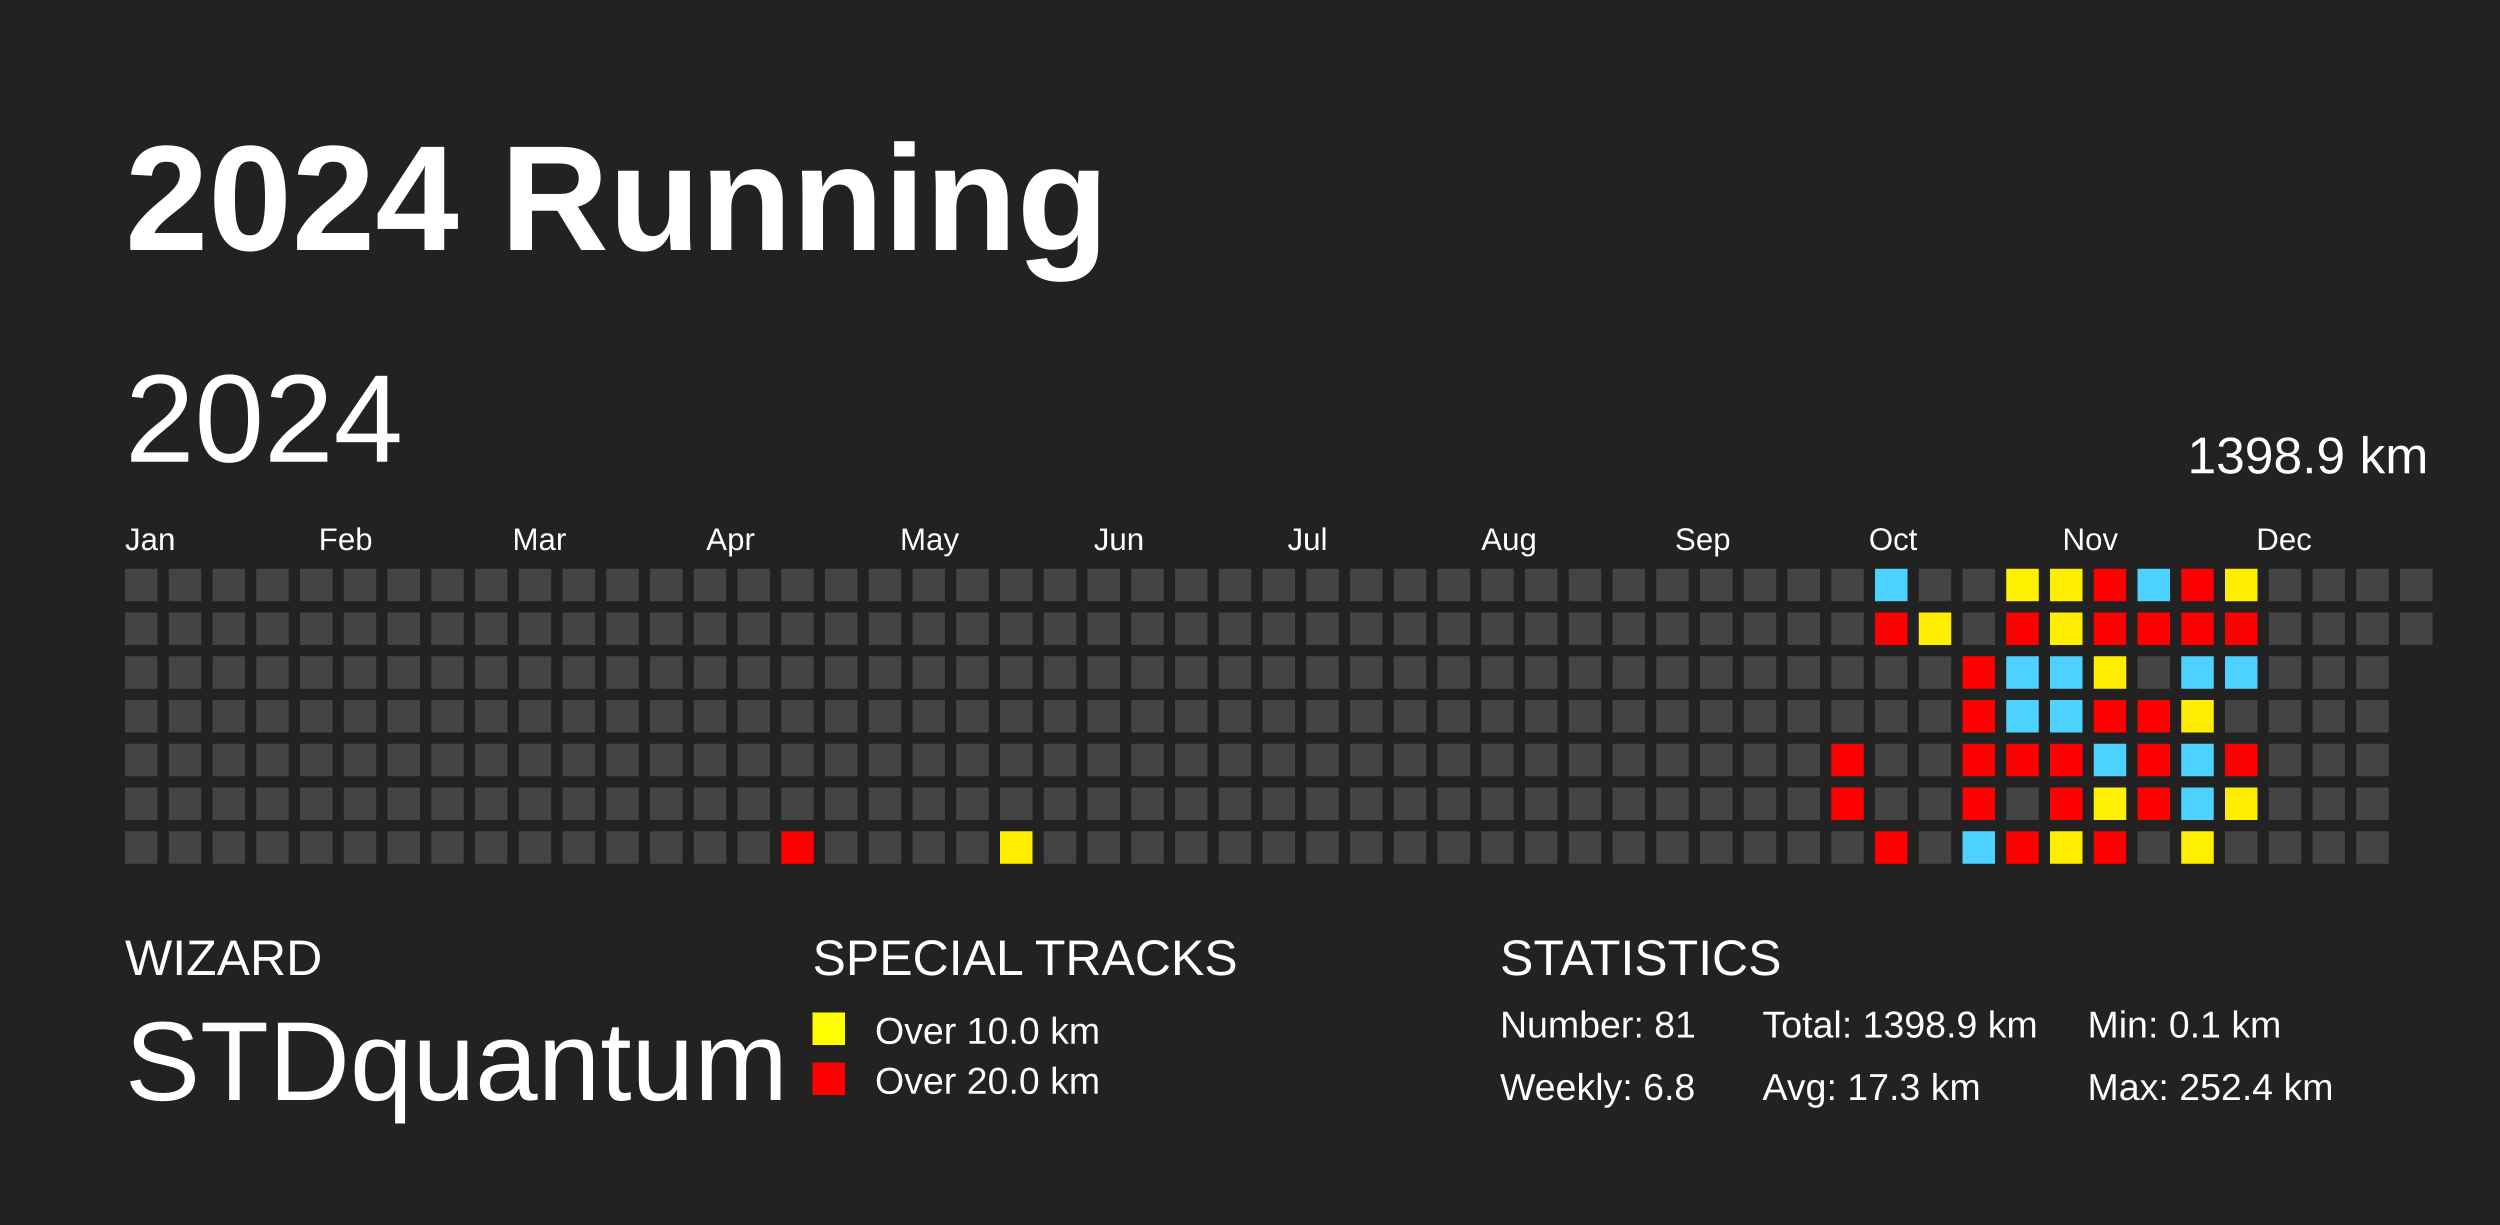
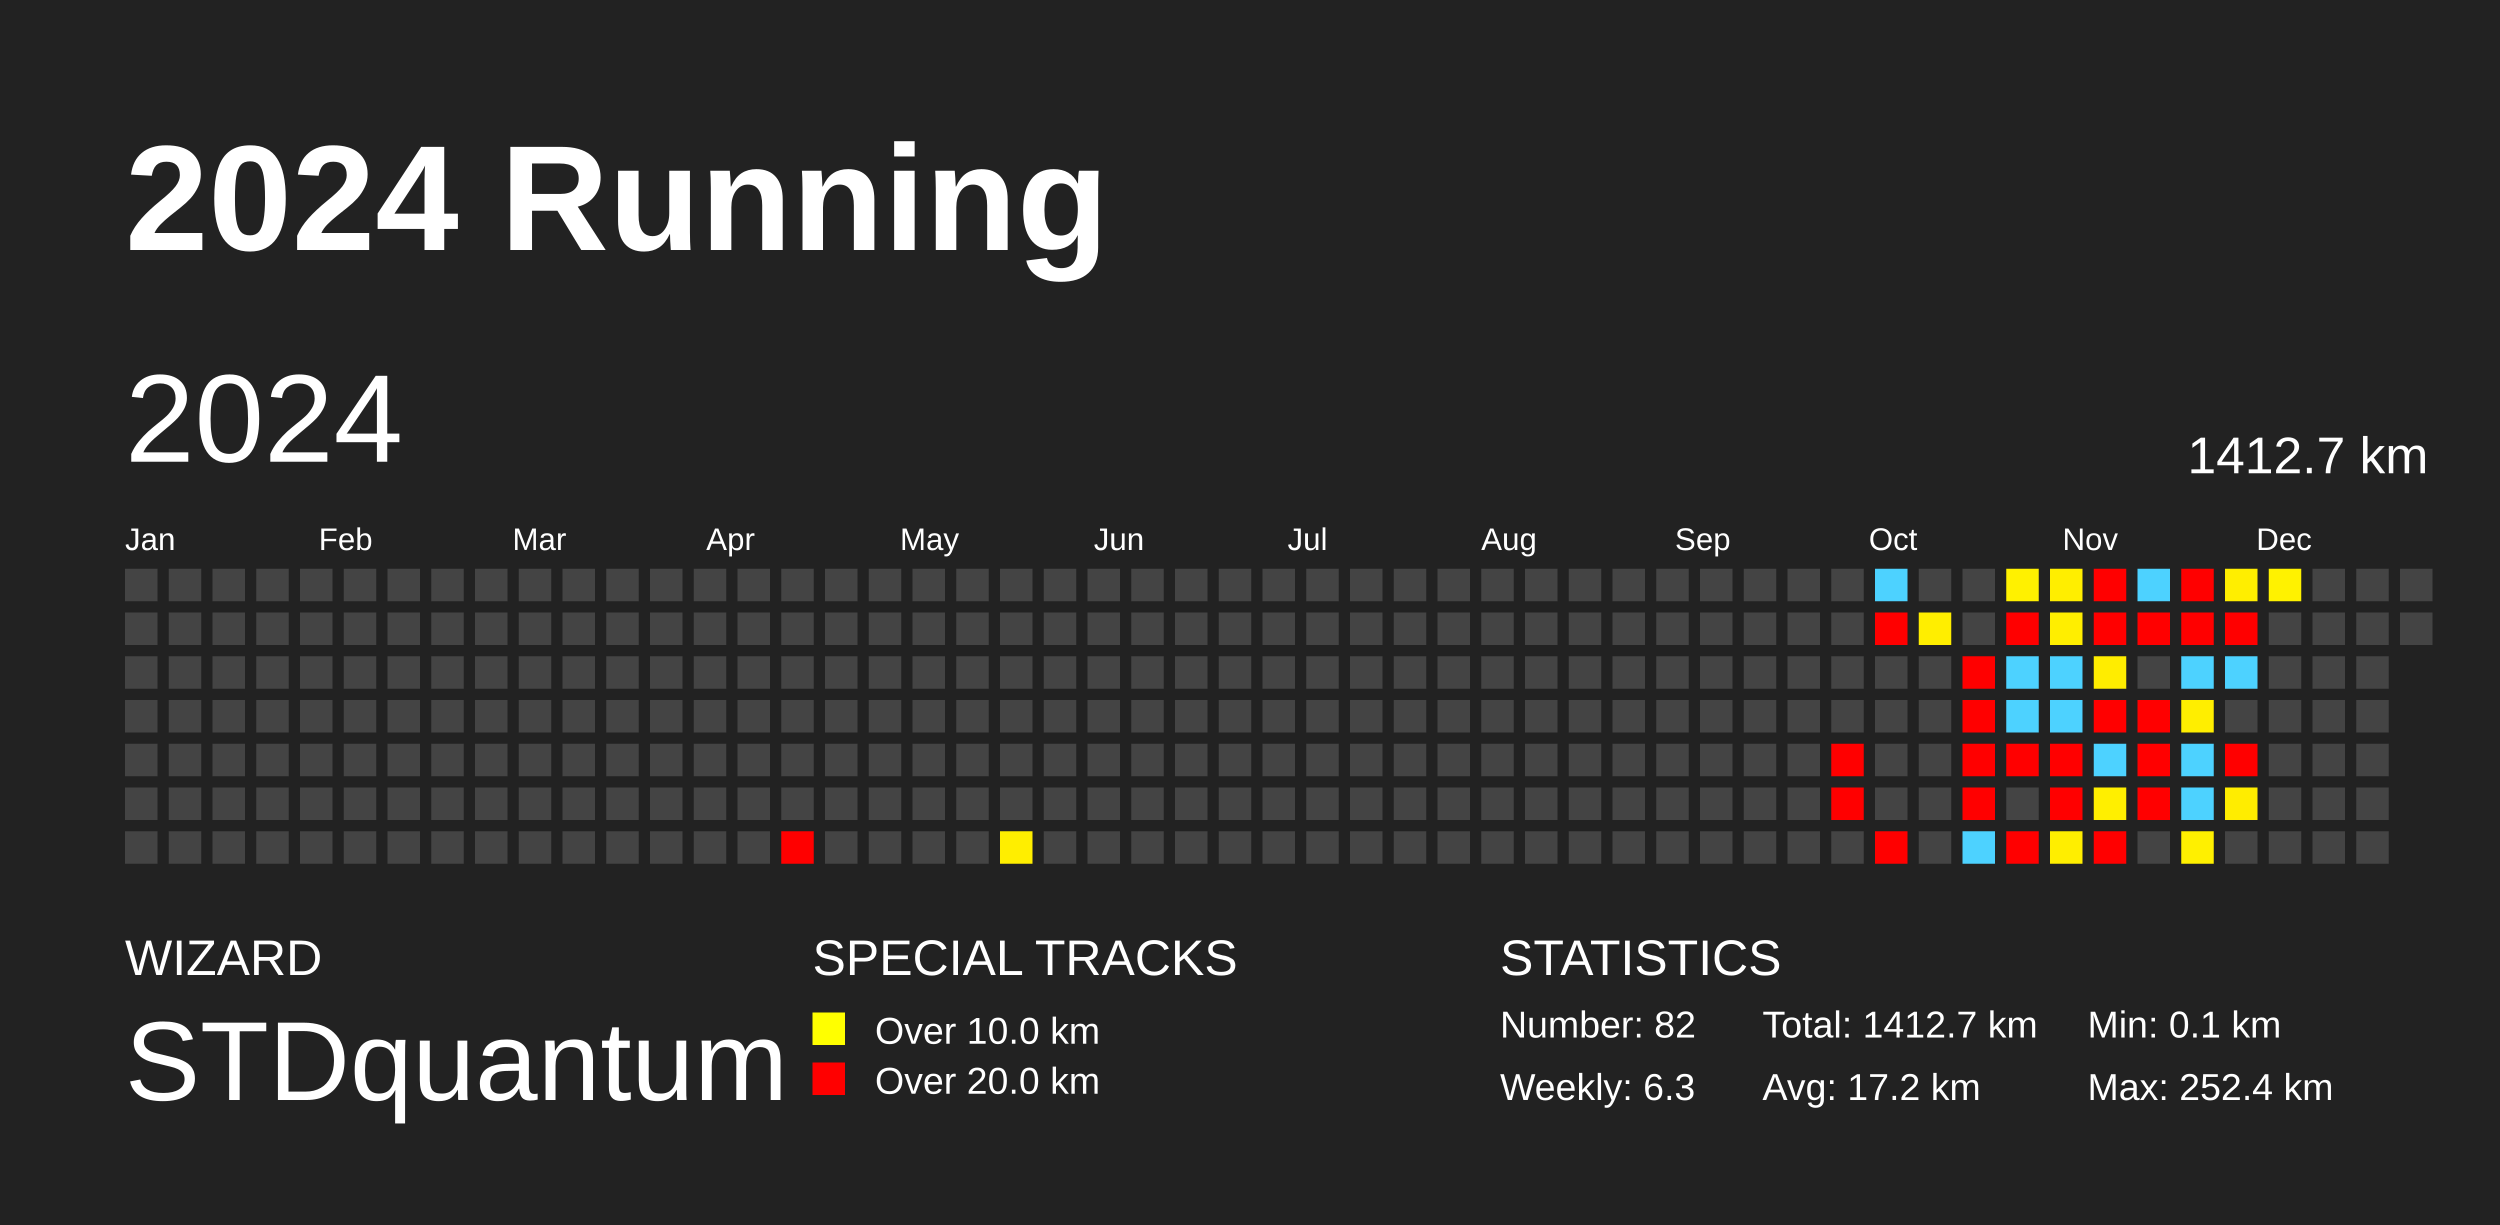
<svg xmlns="http://www.w3.org/2000/svg" baseProfile="full" height="98mm" version="1.1" viewBox="0,0,200,98" width="200mm">
  <defs />
  <rect fill="#222222" height="98" width="200" x="0" y="0" />
  <text fill="#FFFFFF" style="font-size:12px; font-family:Arial; font-weight:bold;" x="10" y="20">2024 Running</text>
  <text fill="#FFFFFF" style="font-size:4px; font-family:Arial" x="10" y="78">WIZARD</text>
  <text fill="#FFFFFF" style="font-size:9px; font-family:Arial" x="10" y="88">STDquantum</text>
  <text fill="#FFFFFF" style="font-size:4px; font-family:Arial" x="65" y="78">SPECIAL TRACKS</text>
  <rect fill="yellow" height="2.6" width="2.6" x="65" y="81" />
  <text fill="#FFFFFF" style="font-size:3px; font-family:Arial" x="70" y="83.5">Over 10.0 km</text>
  <rect fill="red" height="2.6" width="2.6" x="65" y="85" />
  <text fill="#FFFFFF" style="font-size:3px; font-family:Arial" x="70" y="87.5">Over 20.0 km</text>
  <text fill="#FFFFFF" style="font-size:4px; font-family:Arial" x="120" y="78">STATISTICS</text>
-   <text fill="#FFFFFF" style="font-size:3px; font-family:Arial" x="120" y="83">Number: 81</text>
-   <text fill="#FFFFFF" style="font-size:3px; font-family:Arial" x="120" y="88">Weekly: 6.8</text>
-   <text fill="#FFFFFF" style="font-size:3px; font-family:Arial" x="141" y="83">Total: 1398.9 km</text>
-   <text fill="#FFFFFF" style="font-size:3px; font-family:Arial" x="141" y="88">Avg: 17.3 km</text>
+   <text fill="#FFFFFF" style="font-size:3px; font-family:Arial" x="120" y="83">Number: 82</text>
+   <text fill="#FFFFFF" style="font-size:3px; font-family:Arial" x="120" y="88">Weekly: 6.3</text>
+   <text fill="#FFFFFF" style="font-size:3px; font-family:Arial" x="141" y="83">Total: 1412.7 km</text>
+   <text fill="#FFFFFF" style="font-size:3px; font-family:Arial" x="141" y="88">Avg: 17.2 km</text>
  <text fill="#FFFFFF" style="font-size:3px; font-family:Arial" x="167" y="83">Min: 0.1 km</text>
  <text fill="#FFFFFF" style="font-size:3px; font-family:Arial" x="167" y="88">Max: 252.4 km</text>
  <text dominant-baseline="hanging" fill="#FFFFFF" style="font-size:10.0px; font-family:Arial;" x="10" y="30">2024</text>
-   <text dominant-baseline="hanging" fill="#FFFFFF" style="font-size:4.125px; font-family:Arial;" x="175" y="35">1398.9 km</text>
+   <text dominant-baseline="hanging" fill="#FFFFFF" style="font-size:4.125px; font-family:Arial;" x="175" y="35">1412.7 km</text>
  <text fill="#FFFFFF" style="font-size:2.5px; font-family:Arial" x="10.0" y="44">Jan</text>
  <text fill="#FFFFFF" style="font-size:2.5px; font-family:Arial" x="25.5" y="44">Feb</text>
  <text fill="#FFFFFF" style="font-size:2.5px; font-family:Arial" x="41.0" y="44">Mar</text>
  <text fill="#FFFFFF" style="font-size:2.5px; font-family:Arial" x="56.5" y="44">Apr</text>
  <text fill="#FFFFFF" style="font-size:2.5px; font-family:Arial" x="72.0" y="44">May</text>
  <text fill="#FFFFFF" style="font-size:2.5px; font-family:Arial" x="87.5" y="44">Jun</text>
  <text fill="#FFFFFF" style="font-size:2.5px; font-family:Arial" x="103.0" y="44">Jul</text>
  <text fill="#FFFFFF" style="font-size:2.5px; font-family:Arial" x="118.5" y="44">Aug</text>
  <text fill="#FFFFFF" style="font-size:2.5px; font-family:Arial" x="134.0" y="44">Sep</text>
  <text fill="#FFFFFF" style="font-size:2.5px; font-family:Arial" x="149.5" y="44">Oct</text>
  <text fill="#FFFFFF" style="font-size:2.5px; font-family:Arial" x="165.0" y="44">Nov</text>
  <text fill="#FFFFFF" style="font-size:2.5px; font-family:Arial" x="180.5" y="44">Dec</text>
  <rect fill="#444444" height="2.6" width="2.6" x="10.0" y="45.5" />
  <rect fill="#444444" height="2.6" width="2.6" x="10.0" y="49.0" />
  <rect fill="#444444" height="2.6" width="2.6" x="10.0" y="52.5" />
  <rect fill="#444444" height="2.6" width="2.6" x="10.0" y="56.0" />
  <rect fill="#444444" height="2.6" width="2.6" x="10.0" y="59.5" />
  <rect fill="#444444" height="2.6" width="2.6" x="10.0" y="63.0" />
  <rect fill="#444444" height="2.6" width="2.6" x="10.0" y="66.5" />
  <rect fill="#444444" height="2.6" width="2.6" x="13.5" y="45.5" />
  <rect fill="#444444" height="2.6" width="2.6" x="13.5" y="49.0" />
  <rect fill="#444444" height="2.6" width="2.6" x="13.5" y="52.5" />
  <rect fill="#444444" height="2.6" width="2.6" x="13.5" y="56.0" />
  <rect fill="#444444" height="2.6" width="2.6" x="13.5" y="59.5" />
  <rect fill="#444444" height="2.6" width="2.6" x="13.5" y="63.0" />
  <rect fill="#444444" height="2.6" width="2.6" x="13.5" y="66.5" />
  <rect fill="#444444" height="2.6" width="2.6" x="17.0" y="45.5" />
  <rect fill="#444444" height="2.6" width="2.6" x="17.0" y="49.0" />
  <rect fill="#444444" height="2.6" width="2.6" x="17.0" y="52.5" />
  <rect fill="#444444" height="2.6" width="2.6" x="17.0" y="56.0" />
  <rect fill="#444444" height="2.6" width="2.6" x="17.0" y="59.5" />
  <rect fill="#444444" height="2.6" width="2.6" x="17.0" y="63.0" />
  <rect fill="#444444" height="2.6" width="2.6" x="17.0" y="66.5" />
  <rect fill="#444444" height="2.6" width="2.6" x="20.5" y="45.5" />
  <rect fill="#444444" height="2.6" width="2.6" x="20.5" y="49.0" />
  <rect fill="#444444" height="2.6" width="2.6" x="20.5" y="52.5" />
  <rect fill="#444444" height="2.6" width="2.6" x="20.5" y="56.0" />
  <rect fill="#444444" height="2.6" width="2.6" x="20.5" y="59.5" />
  <rect fill="#444444" height="2.6" width="2.6" x="20.5" y="63.0" />
  <rect fill="#444444" height="2.6" width="2.6" x="20.5" y="66.5" />
  <rect fill="#444444" height="2.6" width="2.6" x="24.0" y="45.5" />
  <rect fill="#444444" height="2.6" width="2.6" x="24.0" y="49.0" />
  <rect fill="#444444" height="2.6" width="2.6" x="24.0" y="52.5" />
  <rect fill="#444444" height="2.6" width="2.6" x="24.0" y="56.0" />
  <rect fill="#444444" height="2.6" width="2.6" x="24.0" y="59.5" />
  <rect fill="#444444" height="2.6" width="2.6" x="24.0" y="63.0" />
  <rect fill="#444444" height="2.6" width="2.6" x="24.0" y="66.5" />
  <rect fill="#444444" height="2.6" width="2.6" x="27.5" y="45.5" />
  <rect fill="#444444" height="2.6" width="2.6" x="27.5" y="49.0" />
  <rect fill="#444444" height="2.6" width="2.6" x="27.5" y="52.5" />
  <rect fill="#444444" height="2.6" width="2.6" x="27.5" y="56.0" />
  <rect fill="#444444" height="2.6" width="2.6" x="27.5" y="59.5" />
  <rect fill="#444444" height="2.6" width="2.6" x="27.5" y="63.0" />
  <rect fill="#444444" height="2.6" width="2.6" x="27.5" y="66.5" />
  <rect fill="#444444" height="2.6" width="2.6" x="31.0" y="45.5" />
  <rect fill="#444444" height="2.6" width="2.6" x="31.0" y="49.0" />
  <rect fill="#444444" height="2.6" width="2.6" x="31.0" y="52.5" />
  <rect fill="#444444" height="2.6" width="2.6" x="31.0" y="56.0" />
  <rect fill="#444444" height="2.6" width="2.6" x="31.0" y="59.5" />
  <rect fill="#444444" height="2.6" width="2.6" x="31.0" y="63.0" />
  <rect fill="#444444" height="2.6" width="2.6" x="31.0" y="66.5" />
  <rect fill="#444444" height="2.6" width="2.6" x="34.5" y="45.5" />
  <rect fill="#444444" height="2.6" width="2.6" x="34.5" y="49.0" />
  <rect fill="#444444" height="2.6" width="2.6" x="34.5" y="52.5" />
  <rect fill="#444444" height="2.6" width="2.6" x="34.5" y="56.0" />
  <rect fill="#444444" height="2.6" width="2.6" x="34.5" y="59.5" />
  <rect fill="#444444" height="2.6" width="2.6" x="34.5" y="63.0" />
  <rect fill="#444444" height="2.6" width="2.6" x="34.5" y="66.5" />
  <rect fill="#444444" height="2.6" width="2.6" x="38.0" y="45.5" />
  <rect fill="#444444" height="2.6" width="2.6" x="38.0" y="49.0" />
  <rect fill="#444444" height="2.6" width="2.6" x="38.0" y="52.5" />
  <rect fill="#444444" height="2.6" width="2.6" x="38.0" y="56.0" />
  <rect fill="#444444" height="2.6" width="2.6" x="38.0" y="59.5" />
  <rect fill="#444444" height="2.6" width="2.6" x="38.0" y="63.0" />
  <rect fill="#444444" height="2.6" width="2.6" x="38.0" y="66.5" />
  <rect fill="#444444" height="2.6" width="2.6" x="41.5" y="45.5" />
  <rect fill="#444444" height="2.6" width="2.6" x="41.5" y="49.0" />
  <rect fill="#444444" height="2.6" width="2.6" x="41.5" y="52.5" />
  <rect fill="#444444" height="2.6" width="2.6" x="41.5" y="56.0" />
  <rect fill="#444444" height="2.6" width="2.6" x="41.5" y="59.5" />
  <rect fill="#444444" height="2.6" width="2.6" x="41.5" y="63.0" />
  <rect fill="#444444" height="2.6" width="2.6" x="41.5" y="66.5" />
  <rect fill="#444444" height="2.6" width="2.6" x="45.0" y="45.5" />
  <rect fill="#444444" height="2.6" width="2.6" x="45.0" y="49.0" />
  <rect fill="#444444" height="2.6" width="2.6" x="45.0" y="52.5" />
  <rect fill="#444444" height="2.6" width="2.6" x="45.0" y="56.0" />
  <rect fill="#444444" height="2.6" width="2.6" x="45.0" y="59.5" />
  <rect fill="#444444" height="2.6" width="2.6" x="45.0" y="63.0" />
  <rect fill="#444444" height="2.6" width="2.6" x="45.0" y="66.5" />
  <rect fill="#444444" height="2.6" width="2.6" x="48.5" y="45.5" />
  <rect fill="#444444" height="2.6" width="2.6" x="48.5" y="49.0" />
  <rect fill="#444444" height="2.6" width="2.6" x="48.5" y="52.5" />
  <rect fill="#444444" height="2.6" width="2.6" x="48.5" y="56.0" />
  <rect fill="#444444" height="2.6" width="2.6" x="48.5" y="59.5" />
  <rect fill="#444444" height="2.6" width="2.6" x="48.5" y="63.0" />
  <rect fill="#444444" height="2.6" width="2.6" x="48.5" y="66.5" />
  <rect fill="#444444" height="2.6" width="2.6" x="52.0" y="45.5" />
  <rect fill="#444444" height="2.6" width="2.6" x="52.0" y="49.0" />
  <rect fill="#444444" height="2.6" width="2.6" x="52.0" y="52.5" />
  <rect fill="#444444" height="2.6" width="2.6" x="52.0" y="56.0" />
  <rect fill="#444444" height="2.6" width="2.6" x="52.0" y="59.5" />
  <rect fill="#444444" height="2.6" width="2.6" x="52.0" y="63.0" />
  <rect fill="#444444" height="2.6" width="2.6" x="52.0" y="66.5" />
  <rect fill="#444444" height="2.6" width="2.6" x="55.5" y="45.5" />
  <rect fill="#444444" height="2.6" width="2.6" x="55.5" y="49.0" />
  <rect fill="#444444" height="2.6" width="2.6" x="55.5" y="52.5" />
  <rect fill="#444444" height="2.6" width="2.6" x="55.5" y="56.0" />
  <rect fill="#444444" height="2.6" width="2.6" x="55.5" y="59.5" />
  <rect fill="#444444" height="2.6" width="2.6" x="55.5" y="63.0" />
  <rect fill="#444444" height="2.6" width="2.6" x="55.5" y="66.5" />
  <rect fill="#444444" height="2.6" width="2.6" x="59.0" y="45.5" />
  <rect fill="#444444" height="2.6" width="2.6" x="59.0" y="49.0" />
  <rect fill="#444444" height="2.6" width="2.6" x="59.0" y="52.5" />
  <rect fill="#444444" height="2.6" width="2.6" x="59.0" y="56.0" />
  <rect fill="#444444" height="2.6" width="2.6" x="59.0" y="59.5" />
  <rect fill="#444444" height="2.6" width="2.6" x="59.0" y="63.0" />
  <rect fill="#444444" height="2.6" width="2.6" x="59.0" y="66.5" />
  <rect fill="#444444" height="2.6" width="2.6" x="62.5" y="45.5" />
  <rect fill="#444444" height="2.6" width="2.6" x="62.5" y="49.0" />
  <rect fill="#444444" height="2.6" width="2.6" x="62.5" y="52.5" />
  <rect fill="#444444" height="2.6" width="2.6" x="62.5" y="56.0" />
  <rect fill="#444444" height="2.6" width="2.6" x="62.5" y="59.5" />
  <rect fill="#444444" height="2.6" width="2.6" x="62.5" y="63.0" />
  <rect fill="red" height="2.6" width="2.6" x="62.5" y="66.5" />
  <rect fill="#444444" height="2.6" width="2.6" x="66.0" y="45.5" />
  <rect fill="#444444" height="2.6" width="2.6" x="66.0" y="49.0" />
  <rect fill="#444444" height="2.6" width="2.6" x="66.0" y="52.5" />
  <rect fill="#444444" height="2.6" width="2.6" x="66.0" y="56.0" />
  <rect fill="#444444" height="2.6" width="2.6" x="66.0" y="59.5" />
  <rect fill="#444444" height="2.6" width="2.6" x="66.0" y="63.0" />
  <rect fill="#444444" height="2.6" width="2.6" x="66.0" y="66.5" />
  <rect fill="#444444" height="2.6" width="2.6" x="69.5" y="45.5" />
  <rect fill="#444444" height="2.6" width="2.6" x="69.5" y="49.0" />
  <rect fill="#444444" height="2.6" width="2.6" x="69.5" y="52.5" />
  <rect fill="#444444" height="2.6" width="2.6" x="69.5" y="56.0" />
  <rect fill="#444444" height="2.6" width="2.6" x="69.5" y="59.5" />
  <rect fill="#444444" height="2.6" width="2.6" x="69.5" y="63.0" />
  <rect fill="#444444" height="2.6" width="2.6" x="69.5" y="66.5" />
  <rect fill="#444444" height="2.6" width="2.6" x="73.0" y="45.5" />
  <rect fill="#444444" height="2.6" width="2.6" x="73.0" y="49.0" />
  <rect fill="#444444" height="2.6" width="2.6" x="73.0" y="52.5" />
  <rect fill="#444444" height="2.6" width="2.6" x="73.0" y="56.0" />
  <rect fill="#444444" height="2.6" width="2.6" x="73.0" y="59.5" />
  <rect fill="#444444" height="2.6" width="2.6" x="73.0" y="63.0" />
  <rect fill="#444444" height="2.6" width="2.6" x="73.0" y="66.5" />
  <rect fill="#444444" height="2.6" width="2.6" x="76.5" y="45.5" />
  <rect fill="#444444" height="2.6" width="2.6" x="76.5" y="49.0" />
  <rect fill="#444444" height="2.6" width="2.6" x="76.5" y="52.5" />
  <rect fill="#444444" height="2.6" width="2.6" x="76.5" y="56.0" />
  <rect fill="#444444" height="2.6" width="2.6" x="76.5" y="59.5" />
  <rect fill="#444444" height="2.6" width="2.6" x="76.5" y="63.0" />
  <rect fill="#444444" height="2.6" width="2.6" x="76.5" y="66.5" />
  <rect fill="#444444" height="2.6" width="2.6" x="80.0" y="45.5" />
  <rect fill="#444444" height="2.6" width="2.6" x="80.0" y="49.0" />
  <rect fill="#444444" height="2.6" width="2.6" x="80.0" y="52.5" />
  <rect fill="#444444" height="2.6" width="2.6" x="80.0" y="56.0" />
  <rect fill="#444444" height="2.6" width="2.6" x="80.0" y="59.5" />
  <rect fill="#444444" height="2.6" width="2.6" x="80.0" y="63.0" />
  <rect fill="#ffee00" height="2.6" width="2.6" x="80.0" y="66.5" />
  <rect fill="#444444" height="2.6" width="2.6" x="83.5" y="45.5" />
  <rect fill="#444444" height="2.6" width="2.6" x="83.5" y="49.0" />
  <rect fill="#444444" height="2.6" width="2.6" x="83.5" y="52.5" />
  <rect fill="#444444" height="2.6" width="2.6" x="83.5" y="56.0" />
  <rect fill="#444444" height="2.6" width="2.6" x="83.5" y="59.5" />
  <rect fill="#444444" height="2.6" width="2.6" x="83.5" y="63.0" />
  <rect fill="#444444" height="2.6" width="2.6" x="83.5" y="66.5" />
  <rect fill="#444444" height="2.6" width="2.6" x="87.0" y="45.5" />
  <rect fill="#444444" height="2.6" width="2.6" x="87.0" y="49.0" />
  <rect fill="#444444" height="2.6" width="2.6" x="87.0" y="52.5" />
  <rect fill="#444444" height="2.6" width="2.6" x="87.0" y="56.0" />
  <rect fill="#444444" height="2.6" width="2.6" x="87.0" y="59.5" />
  <rect fill="#444444" height="2.6" width="2.6" x="87.0" y="63.0" />
  <rect fill="#444444" height="2.6" width="2.6" x="87.0" y="66.5" />
  <rect fill="#444444" height="2.6" width="2.6" x="90.5" y="45.5" />
  <rect fill="#444444" height="2.6" width="2.6" x="90.5" y="49.0" />
  <rect fill="#444444" height="2.6" width="2.6" x="90.5" y="52.5" />
  <rect fill="#444444" height="2.6" width="2.6" x="90.5" y="56.0" />
  <rect fill="#444444" height="2.6" width="2.6" x="90.5" y="59.5" />
  <rect fill="#444444" height="2.6" width="2.6" x="90.5" y="63.0" />
  <rect fill="#444444" height="2.6" width="2.6" x="90.5" y="66.5" />
  <rect fill="#444444" height="2.6" width="2.6" x="94.0" y="45.5" />
  <rect fill="#444444" height="2.6" width="2.6" x="94.0" y="49.0" />
  <rect fill="#444444" height="2.6" width="2.6" x="94.0" y="52.5" />
  <rect fill="#444444" height="2.6" width="2.6" x="94.0" y="56.0" />
  <rect fill="#444444" height="2.6" width="2.6" x="94.0" y="59.5" />
  <rect fill="#444444" height="2.6" width="2.6" x="94.0" y="63.0" />
  <rect fill="#444444" height="2.6" width="2.6" x="94.0" y="66.5" />
  <rect fill="#444444" height="2.6" width="2.6" x="97.5" y="45.5" />
  <rect fill="#444444" height="2.6" width="2.6" x="97.5" y="49.0" />
  <rect fill="#444444" height="2.6" width="2.6" x="97.5" y="52.5" />
  <rect fill="#444444" height="2.6" width="2.6" x="97.5" y="56.0" />
  <rect fill="#444444" height="2.6" width="2.6" x="97.5" y="59.5" />
  <rect fill="#444444" height="2.6" width="2.6" x="97.5" y="63.0" />
  <rect fill="#444444" height="2.6" width="2.6" x="97.5" y="66.5" />
  <rect fill="#444444" height="2.6" width="2.6" x="101.0" y="45.5" />
  <rect fill="#444444" height="2.6" width="2.6" x="101.0" y="49.0" />
  <rect fill="#444444" height="2.6" width="2.6" x="101.0" y="52.5" />
  <rect fill="#444444" height="2.6" width="2.6" x="101.0" y="56.0" />
  <rect fill="#444444" height="2.6" width="2.6" x="101.0" y="59.5" />
  <rect fill="#444444" height="2.6" width="2.6" x="101.0" y="63.0" />
  <rect fill="#444444" height="2.6" width="2.6" x="101.0" y="66.5" />
  <rect fill="#444444" height="2.6" width="2.6" x="104.5" y="45.5" />
  <rect fill="#444444" height="2.6" width="2.6" x="104.5" y="49.0" />
  <rect fill="#444444" height="2.6" width="2.6" x="104.5" y="52.5" />
  <rect fill="#444444" height="2.6" width="2.6" x="104.5" y="56.0" />
  <rect fill="#444444" height="2.6" width="2.6" x="104.5" y="59.5" />
  <rect fill="#444444" height="2.6" width="2.6" x="104.5" y="63.0" />
  <rect fill="#444444" height="2.6" width="2.6" x="104.5" y="66.5" />
  <rect fill="#444444" height="2.6" width="2.6" x="108.0" y="45.5" />
  <rect fill="#444444" height="2.6" width="2.6" x="108.0" y="49.0" />
  <rect fill="#444444" height="2.6" width="2.6" x="108.0" y="52.5" />
  <rect fill="#444444" height="2.6" width="2.6" x="108.0" y="56.0" />
  <rect fill="#444444" height="2.6" width="2.6" x="108.0" y="59.5" />
  <rect fill="#444444" height="2.6" width="2.6" x="108.0" y="63.0" />
  <rect fill="#444444" height="2.6" width="2.6" x="108.0" y="66.5" />
  <rect fill="#444444" height="2.6" width="2.6" x="111.5" y="45.5" />
  <rect fill="#444444" height="2.6" width="2.6" x="111.5" y="49.0" />
  <rect fill="#444444" height="2.6" width="2.6" x="111.5" y="52.5" />
  <rect fill="#444444" height="2.6" width="2.6" x="111.5" y="56.0" />
  <rect fill="#444444" height="2.6" width="2.6" x="111.5" y="59.5" />
  <rect fill="#444444" height="2.6" width="2.6" x="111.5" y="63.0" />
  <rect fill="#444444" height="2.6" width="2.6" x="111.5" y="66.5" />
  <rect fill="#444444" height="2.6" width="2.6" x="115.0" y="45.5" />
  <rect fill="#444444" height="2.6" width="2.6" x="115.0" y="49.0" />
  <rect fill="#444444" height="2.6" width="2.6" x="115.0" y="52.5" />
  <rect fill="#444444" height="2.6" width="2.6" x="115.0" y="56.0" />
  <rect fill="#444444" height="2.6" width="2.6" x="115.0" y="59.5" />
  <rect fill="#444444" height="2.6" width="2.6" x="115.0" y="63.0" />
  <rect fill="#444444" height="2.6" width="2.6" x="115.0" y="66.5" />
  <rect fill="#444444" height="2.6" width="2.6" x="118.5" y="45.5" />
  <rect fill="#444444" height="2.6" width="2.6" x="118.5" y="49.0" />
  <rect fill="#444444" height="2.6" width="2.6" x="118.5" y="52.5" />
  <rect fill="#444444" height="2.6" width="2.6" x="118.5" y="56.0" />
  <rect fill="#444444" height="2.6" width="2.6" x="118.5" y="59.5" />
  <rect fill="#444444" height="2.6" width="2.6" x="118.5" y="63.0" />
  <rect fill="#444444" height="2.6" width="2.6" x="118.5" y="66.5" />
  <rect fill="#444444" height="2.6" width="2.6" x="122.0" y="45.5" />
  <rect fill="#444444" height="2.6" width="2.6" x="122.0" y="49.0" />
  <rect fill="#444444" height="2.6" width="2.6" x="122.0" y="52.5" />
  <rect fill="#444444" height="2.6" width="2.6" x="122.0" y="56.0" />
  <rect fill="#444444" height="2.6" width="2.6" x="122.0" y="59.5" />
  <rect fill="#444444" height="2.6" width="2.6" x="122.0" y="63.0" />
  <rect fill="#444444" height="2.6" width="2.6" x="122.0" y="66.5" />
  <rect fill="#444444" height="2.6" width="2.6" x="125.5" y="45.5" />
  <rect fill="#444444" height="2.6" width="2.6" x="125.5" y="49.0" />
  <rect fill="#444444" height="2.6" width="2.6" x="125.5" y="52.5" />
  <rect fill="#444444" height="2.6" width="2.6" x="125.5" y="56.0" />
  <rect fill="#444444" height="2.6" width="2.6" x="125.5" y="59.5" />
  <rect fill="#444444" height="2.6" width="2.6" x="125.5" y="63.0" />
  <rect fill="#444444" height="2.6" width="2.6" x="125.5" y="66.5" />
  <rect fill="#444444" height="2.6" width="2.6" x="129.0" y="45.5" />
  <rect fill="#444444" height="2.6" width="2.6" x="129.0" y="49.0" />
  <rect fill="#444444" height="2.6" width="2.6" x="129.0" y="52.5" />
  <rect fill="#444444" height="2.6" width="2.6" x="129.0" y="56.0" />
  <rect fill="#444444" height="2.6" width="2.6" x="129.0" y="59.5" />
  <rect fill="#444444" height="2.6" width="2.6" x="129.0" y="63.0" />
  <rect fill="#444444" height="2.6" width="2.6" x="129.0" y="66.5" />
  <rect fill="#444444" height="2.6" width="2.6" x="132.5" y="45.5" />
  <rect fill="#444444" height="2.6" width="2.6" x="132.5" y="49.0" />
  <rect fill="#444444" height="2.6" width="2.6" x="132.5" y="52.5" />
  <rect fill="#444444" height="2.6" width="2.6" x="132.5" y="56.0" />
  <rect fill="#444444" height="2.6" width="2.6" x="132.5" y="59.5" />
  <rect fill="#444444" height="2.6" width="2.6" x="132.5" y="63.0" />
  <rect fill="#444444" height="2.6" width="2.6" x="132.5" y="66.5" />
  <rect fill="#444444" height="2.6" width="2.6" x="136.0" y="45.5" />
  <rect fill="#444444" height="2.6" width="2.6" x="136.0" y="49.0" />
  <rect fill="#444444" height="2.6" width="2.6" x="136.0" y="52.5" />
  <rect fill="#444444" height="2.6" width="2.6" x="136.0" y="56.0" />
  <rect fill="#444444" height="2.6" width="2.6" x="136.0" y="59.5" />
  <rect fill="#444444" height="2.6" width="2.6" x="136.0" y="63.0" />
  <rect fill="#444444" height="2.6" width="2.6" x="136.0" y="66.5" />
  <rect fill="#444444" height="2.6" width="2.6" x="139.5" y="45.5" />
  <rect fill="#444444" height="2.6" width="2.6" x="139.5" y="49.0" />
  <rect fill="#444444" height="2.6" width="2.6" x="139.5" y="52.5" />
  <rect fill="#444444" height="2.6" width="2.6" x="139.5" y="56.0" />
  <rect fill="#444444" height="2.6" width="2.6" x="139.5" y="59.5" />
  <rect fill="#444444" height="2.6" width="2.6" x="139.5" y="63.0" />
  <rect fill="#444444" height="2.6" width="2.6" x="139.5" y="66.5" />
  <rect fill="#444444" height="2.6" width="2.6" x="143.0" y="45.5" />
  <rect fill="#444444" height="2.6" width="2.6" x="143.0" y="49.0" />
  <rect fill="#444444" height="2.6" width="2.6" x="143.0" y="52.5" />
  <rect fill="#444444" height="2.6" width="2.6" x="143.0" y="56.0" />
  <rect fill="#444444" height="2.6" width="2.6" x="143.0" y="59.5" />
  <rect fill="#444444" height="2.6" width="2.6" x="143.0" y="63.0" />
  <rect fill="#444444" height="2.6" width="2.6" x="143.0" y="66.5" />
  <rect fill="#444444" height="2.6" width="2.6" x="146.5" y="45.5" />
  <rect fill="#444444" height="2.6" width="2.6" x="146.5" y="49.0" />
  <rect fill="#444444" height="2.6" width="2.6" x="146.5" y="52.5" />
  <rect fill="#444444" height="2.6" width="2.6" x="146.5" y="56.0" />
  <rect fill="red" height="2.6" width="2.6" x="146.5" y="59.5" />
  <rect fill="red" height="2.6" width="2.6" x="146.5" y="63.0" />
  <rect fill="#444444" height="2.6" width="2.6" x="146.5" y="66.5" />
  <rect fill="#4dd2ff" height="2.6" width="2.6" x="150.0" y="45.5" />
  <rect fill="red" height="2.6" width="2.6" x="150.0" y="49.0" />
  <rect fill="#444444" height="2.6" width="2.6" x="150.0" y="52.5" />
  <rect fill="#444444" height="2.6" width="2.6" x="150.0" y="56.0" />
  <rect fill="#444444" height="2.6" width="2.6" x="150.0" y="59.5" />
  <rect fill="#444444" height="2.6" width="2.6" x="150.0" y="63.0" />
  <rect fill="red" height="2.6" width="2.6" x="150.0" y="66.5" />
  <rect fill="#444444" height="2.6" width="2.6" x="153.5" y="45.5" />
  <rect fill="#ffee00" height="2.6" width="2.6" x="153.5" y="49.0" />
  <rect fill="#444444" height="2.6" width="2.6" x="153.5" y="52.5" />
  <rect fill="#444444" height="2.6" width="2.6" x="153.5" y="56.0" />
  <rect fill="#444444" height="2.6" width="2.6" x="153.5" y="59.5" />
  <rect fill="#444444" height="2.6" width="2.6" x="153.5" y="63.0" />
  <rect fill="#444444" height="2.6" width="2.6" x="153.5" y="66.5" />
  <rect fill="#444444" height="2.6" width="2.6" x="157.0" y="45.5" />
  <rect fill="#444444" height="2.6" width="2.6" x="157.0" y="49.0" />
  <rect fill="red" height="2.6" width="2.6" x="157.0" y="52.5" />
  <rect fill="red" height="2.6" width="2.6" x="157.0" y="56.0" />
  <rect fill="red" height="2.6" width="2.6" x="157.0" y="59.5" />
  <rect fill="red" height="2.6" width="2.6" x="157.0" y="63.0" />
  <rect fill="#4dd2ff" height="2.6" width="2.6" x="157.0" y="66.5" />
  <rect fill="#fff100" height="2.6" width="2.6" x="160.5" y="45.5" />
  <rect fill="red" height="2.6" width="2.6" x="160.5" y="49.0" />
  <rect fill="#4dd2ff" height="2.6" width="2.6" x="160.5" y="52.5" />
  <rect fill="#4dd2ff" height="2.6" width="2.6" x="160.5" y="56.0" />
  <rect fill="red" height="2.6" width="2.6" x="160.5" y="59.5" />
  <rect fill="#444444" height="2.6" width="2.6" x="160.5" y="63.0" />
  <rect fill="red" height="2.6" width="2.6" x="160.5" y="66.5" />
  <rect fill="#ffee00" height="2.6" width="2.6" x="164.0" y="45.5" />
  <rect fill="#ffee00" height="2.6" width="2.6" x="164.0" y="49.0" />
  <rect fill="#4dd2ff" height="2.6" width="2.6" x="164.0" y="52.5" />
  <rect fill="#4dd2ff" height="2.6" width="2.6" x="164.0" y="56.0" />
  <rect fill="red" height="2.6" width="2.6" x="164.0" y="59.5" />
  <rect fill="red" height="2.6" width="2.6" x="164.0" y="63.0" />
  <rect fill="#ffee00" height="2.6" width="2.6" x="164.0" y="66.5" />
  <rect fill="red" height="2.6" width="2.6" x="167.5" y="45.5" />
  <rect fill="red" height="2.6" width="2.6" x="167.5" y="49.0" />
  <rect fill="#ffed00" height="2.6" width="2.6" x="167.5" y="52.5" />
  <rect fill="red" height="2.6" width="2.6" x="167.5" y="56.0" />
  <rect fill="#4dd2ff" height="2.6" width="2.6" x="167.5" y="59.5" />
  <rect fill="#ffef00" height="2.6" width="2.6" x="167.5" y="63.0" />
  <rect fill="red" height="2.6" width="2.6" x="167.5" y="66.5" />
  <rect fill="#4dd2ff" height="2.6" width="2.6" x="171.0" y="45.5" />
  <rect fill="red" height="2.6" width="2.6" x="171.0" y="49.0" />
  <rect fill="#444444" height="2.6" width="2.6" x="171.0" y="52.5" />
  <rect fill="red" height="2.6" width="2.6" x="171.0" y="56.0" />
  <rect fill="red" height="2.6" width="2.6" x="171.0" y="59.5" />
  <rect fill="red" height="2.6" width="2.6" x="171.0" y="63.0" />
  <rect fill="#444444" height="2.6" width="2.6" x="171.0" y="66.5" />
  <rect fill="red" height="2.6" width="2.6" x="174.5" y="45.5" />
  <rect fill="red" height="2.6" width="2.6" x="174.5" y="49.0" />
  <rect fill="#4dd2ff" height="2.6" width="2.6" x="174.5" y="52.5" />
  <rect fill="#ffee00" height="2.6" width="2.6" x="174.5" y="56.0" />
  <rect fill="#4dd2ff" height="2.6" width="2.6" x="174.5" y="59.5" />
  <rect fill="#4dd2ff" height="2.6" width="2.6" x="174.5" y="63.0" />
  <rect fill="#fff000" height="2.6" width="2.6" x="174.5" y="66.5" />
  <rect fill="#ffee00" height="2.6" width="2.6" x="178.0" y="45.5" />
  <rect fill="red" height="2.6" width="2.6" x="178.0" y="49.0" />
  <rect fill="#4dd2ff" height="2.6" width="2.6" x="178.0" y="52.5" />
  <rect fill="#444444" height="2.6" width="2.6" x="178.0" y="56.0" />
  <rect fill="red" height="2.6" width="2.6" x="178.0" y="59.5" />
  <rect fill="#ffed00" height="2.6" width="2.6" x="178.0" y="63.0" />
  <rect fill="#444444" height="2.6" width="2.6" x="178.0" y="66.5" />
-   <rect fill="#444444" height="2.6" width="2.6" x="181.5" y="45.5" />
+   <rect fill="#fff200" height="2.6" width="2.6" x="181.5" y="45.5" />
  <rect fill="#444444" height="2.6" width="2.6" x="181.5" y="49.0" />
  <rect fill="#444444" height="2.6" width="2.6" x="181.5" y="52.5" />
  <rect fill="#444444" height="2.6" width="2.6" x="181.5" y="56.0" />
  <rect fill="#444444" height="2.6" width="2.6" x="181.5" y="59.5" />
  <rect fill="#444444" height="2.6" width="2.6" x="181.5" y="63.0" />
  <rect fill="#444444" height="2.6" width="2.6" x="181.5" y="66.5" />
  <rect fill="#444444" height="2.6" width="2.6" x="185.0" y="45.5" />
  <rect fill="#444444" height="2.6" width="2.6" x="185.0" y="49.0" />
  <rect fill="#444444" height="2.6" width="2.6" x="185.0" y="52.5" />
  <rect fill="#444444" height="2.6" width="2.6" x="185.0" y="56.0" />
  <rect fill="#444444" height="2.6" width="2.6" x="185.0" y="59.5" />
  <rect fill="#444444" height="2.6" width="2.6" x="185.0" y="63.0" />
  <rect fill="#444444" height="2.6" width="2.6" x="185.0" y="66.5" />
  <rect fill="#444444" height="2.6" width="2.6" x="188.5" y="45.5" />
  <rect fill="#444444" height="2.6" width="2.6" x="188.5" y="49.0" />
  <rect fill="#444444" height="2.6" width="2.6" x="188.5" y="52.5" />
  <rect fill="#444444" height="2.6" width="2.6" x="188.5" y="56.0" />
  <rect fill="#444444" height="2.6" width="2.6" x="188.5" y="59.5" />
  <rect fill="#444444" height="2.6" width="2.6" x="188.5" y="63.0" />
  <rect fill="#444444" height="2.6" width="2.6" x="188.5" y="66.5" />
  <rect fill="#444444" height="2.6" width="2.6" x="192.0" y="45.5" />
  <rect fill="#444444" height="2.6" width="2.6" x="192.0" y="49.0" />
</svg>
